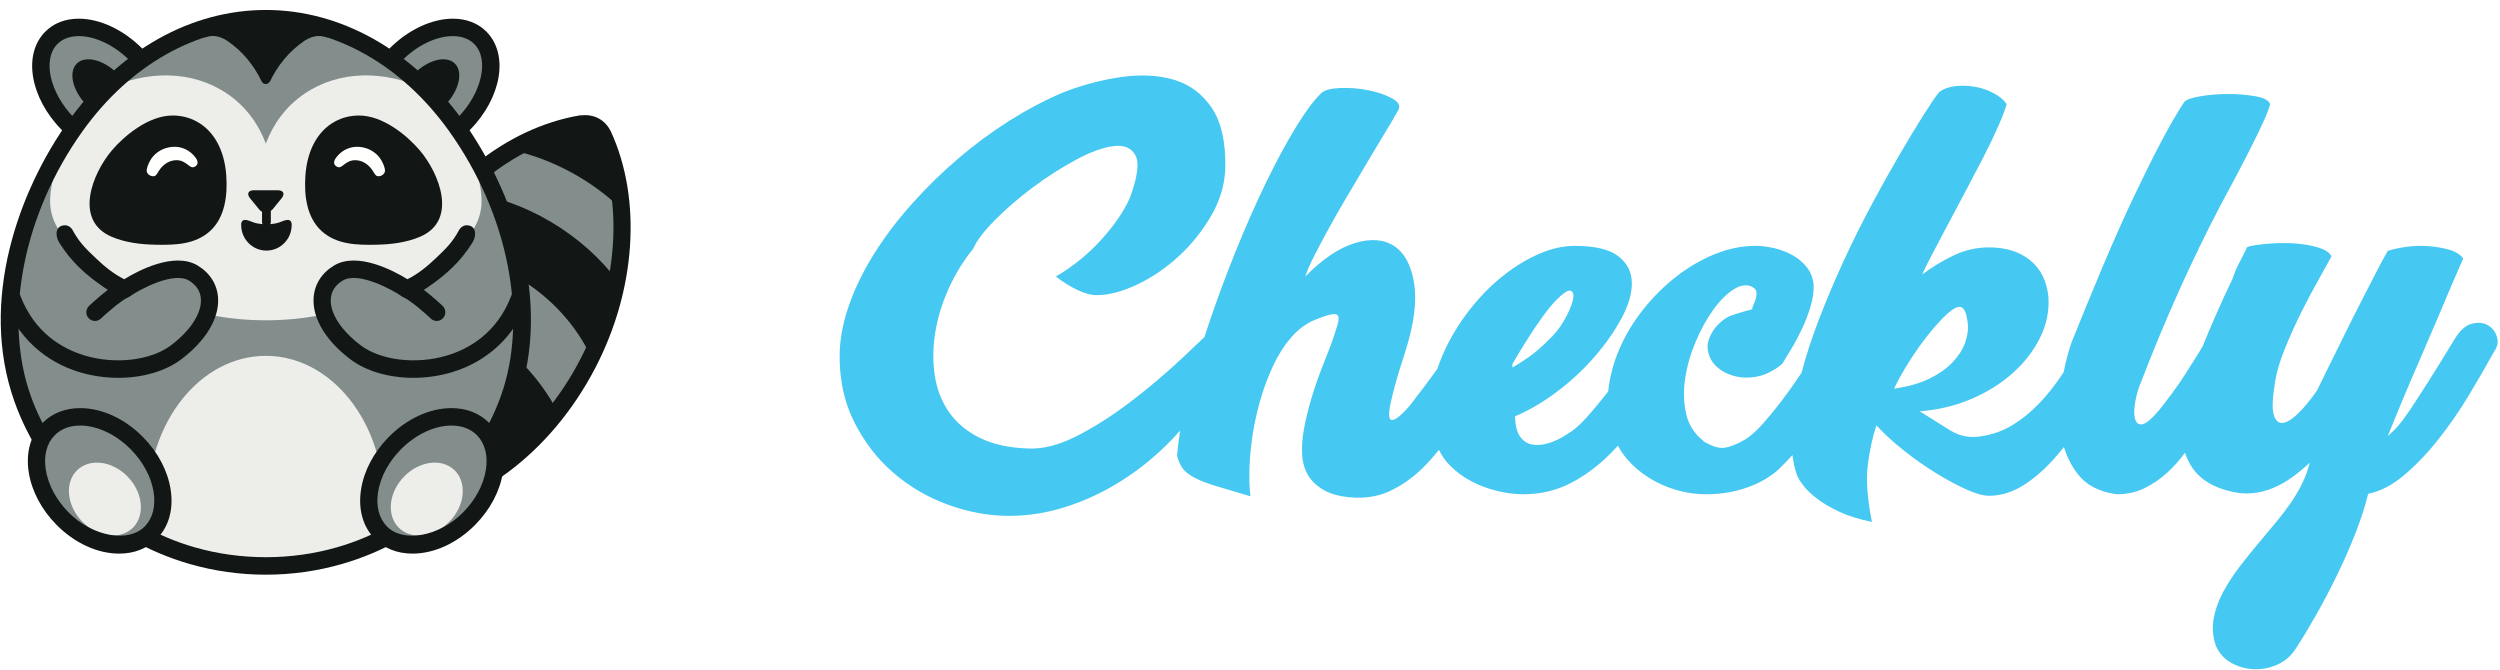
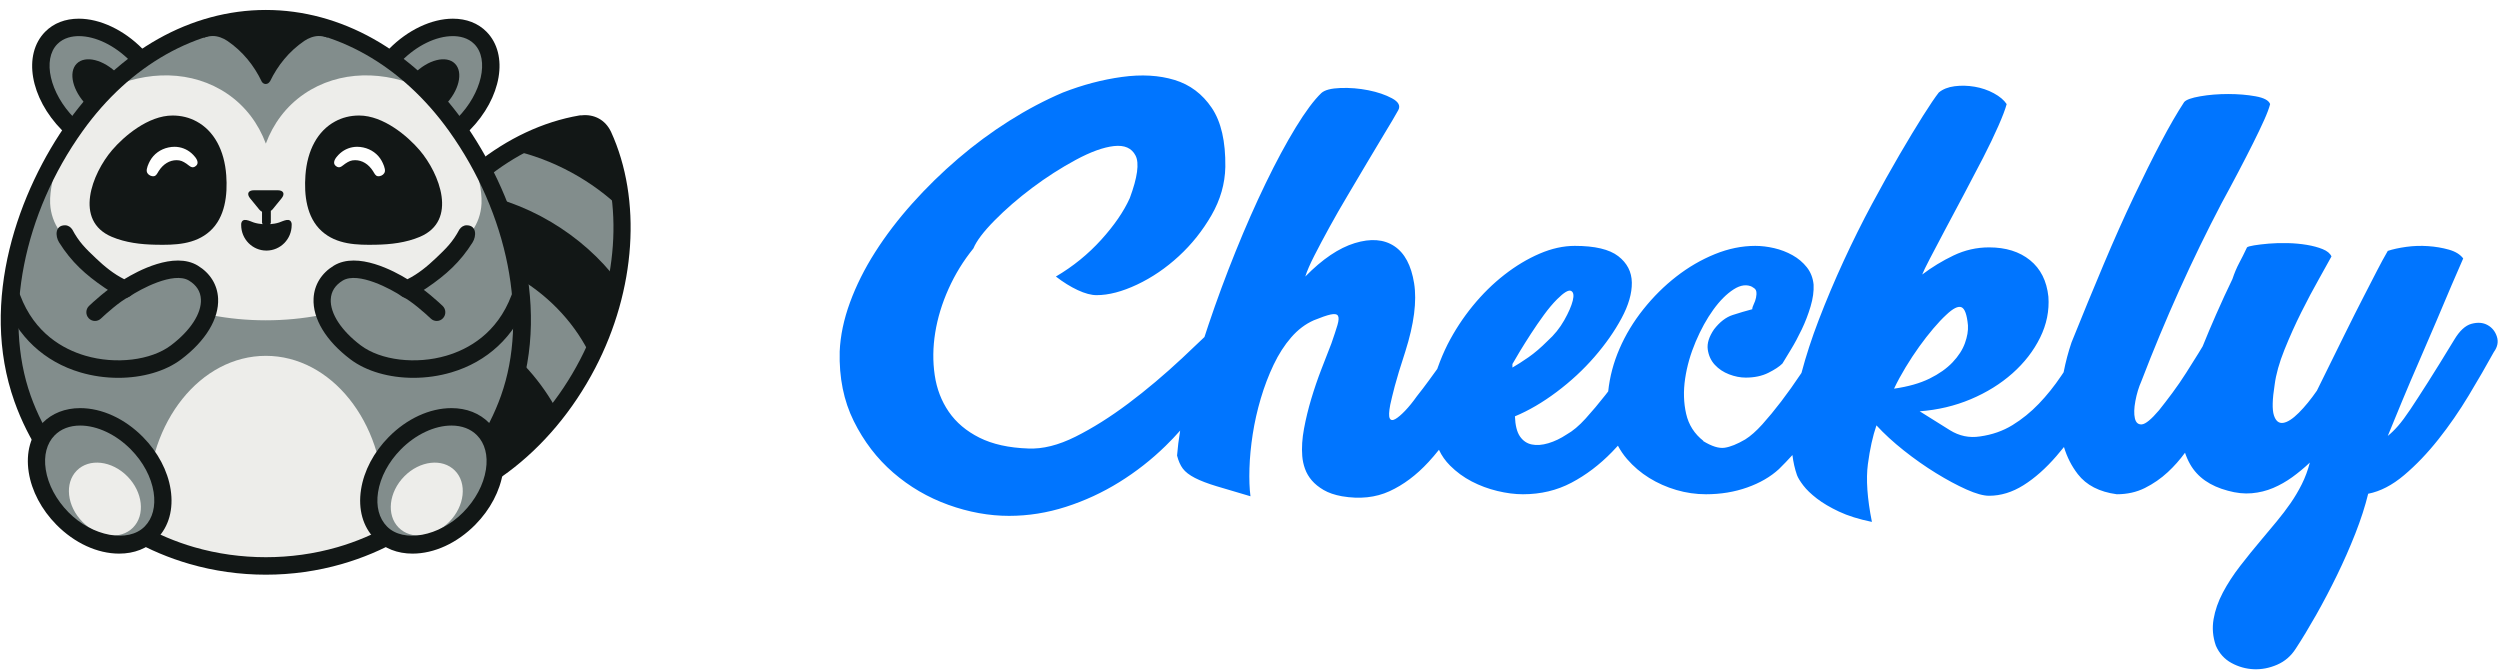
<svg xmlns="http://www.w3.org/2000/svg" width="265" height="71" version="1.1" viewBox="0 0 265 71">
  <g id="Page-1" fill="none" fill-rule="evenodd" stroke="none" stroke-width="1">
-     <path id="Checkly" fill="#45C8F1" d="M233.481,36.711 C233.929,35.599 234.404,34.475 234.905,33.337 C235.491,32.005 236.068,30.753 236.637,29.58 C236.85,28.94 237.09,28.372 237.356,27.875 C237.623,27.377 237.898,26.826 238.182,26.222 C238.253,26.151 238.502,26.08 238.928,26.009 C239.355,25.938 239.879,25.876 240.501,25.823 C241.122,25.769 241.789,25.752 242.499,25.769 C243.21,25.787 243.885,25.849 244.525,25.956 C245.164,26.063 245.724,26.214 246.203,26.409 C246.683,26.604 246.994,26.862 247.136,27.182 C246.852,27.715 246.408,28.514 245.804,29.58 C245.2,30.646 244.578,31.818 243.938,33.098 C243.299,34.377 242.704,35.7 242.153,37.068 C241.602,38.436 241.256,39.671 241.114,40.772 C240.865,42.336 240.838,43.419 241.034,44.023 C241.229,44.627 241.558,44.894 242.02,44.823 C242.482,44.752 243.032,44.396 243.672,43.757 C244.311,43.117 244.951,42.336 245.59,41.412 C246.763,39.031 247.74,37.05 248.522,35.469 C249.303,33.888 249.978,32.547 250.547,31.445 C251.115,30.344 251.586,29.429 251.959,28.701 C252.332,27.972 252.714,27.271 253.105,26.595 C253.638,26.418 254.287,26.276 255.05,26.169 C255.814,26.063 256.587,26.036 257.369,26.089 C258.151,26.142 258.888,26.267 259.581,26.462 C260.274,26.658 260.78,26.969 261.1,27.395 L259.874,30.22 C259.376,31.392 258.835,32.671 258.248,34.057 C257.662,35.443 257.058,36.846 256.436,38.267 C255.814,39.689 255.219,41.083 254.651,42.451 C254.082,43.819 253.567,45.071 253.105,46.208 C253.46,45.924 253.825,45.569 254.198,45.142 C254.571,44.716 255.006,44.13 255.504,43.384 C256.001,42.638 256.623,41.678 257.369,40.506 C258.115,39.333 259.039,37.841 260.14,36.029 C260.709,35.07 261.322,34.501 261.979,34.323 C262.636,34.146 263.205,34.19 263.684,34.457 C264.164,34.723 264.493,35.132 264.67,35.682 C264.848,36.233 264.741,36.775 264.351,37.308 C263.569,38.729 262.681,40.266 261.686,41.918 C260.691,43.57 259.616,45.125 258.461,46.581 C257.307,48.038 256.099,49.3 254.837,50.366 C253.576,51.431 252.306,52.089 251.027,52.337 C250.707,53.652 250.254,55.056 249.668,56.548 C249.081,58.04 248.433,59.515 247.722,60.971 C247.012,62.428 246.274,63.832 245.511,65.182 C244.747,66.532 244.027,67.722 243.352,68.753 C242.855,69.534 242.197,70.103 241.38,70.458 C240.563,70.813 239.737,70.973 238.902,70.938 C238.067,70.902 237.276,70.68 236.53,70.272 C235.784,69.863 235.233,69.25 234.878,68.433 C234.558,67.509 234.478,66.576 234.638,65.635 C234.798,64.693 235.127,63.752 235.624,62.81 C236.122,61.869 236.734,60.927 237.463,59.985 C238.191,59.044 238.946,58.111 239.728,57.187 C240.296,56.512 240.838,55.864 241.353,55.242 C241.869,54.62 242.348,53.99 242.792,53.35 C243.237,52.711 243.636,52.035 243.992,51.325 C244.347,50.614 244.631,49.85 244.844,49.033 C244.24,49.602 243.618,50.117 242.979,50.579 C242.339,51.041 241.664,51.423 240.954,51.725 C240.243,52.027 239.488,52.213 238.689,52.284 C237.889,52.355 237.045,52.266 236.157,52.018 C234.274,51.52 232.942,50.588 232.16,49.22 C231.939,48.833 231.756,48.422 231.612,47.988 C231.063,48.741 230.456,49.427 229.788,50.046 C229.06,50.721 228.251,51.28 227.363,51.725 C226.475,52.169 225.48,52.391 224.379,52.391 C222.531,52.142 221.154,51.431 220.248,50.259 C219.591,49.408 219.101,48.449 218.781,47.383 C218.515,47.713 218.249,48.032 217.983,48.34 C216.846,49.655 215.682,50.685 214.492,51.431 C213.302,52.178 212.085,52.551 210.841,52.551 C210.237,52.551 209.438,52.329 208.443,51.884 C207.448,51.44 206.373,50.863 205.219,50.152 C204.064,49.442 202.927,48.642 201.808,47.754 C200.689,46.866 199.72,45.977 198.903,45.089 C198.512,46.226 198.21,47.594 197.997,49.193 C197.784,50.792 197.926,52.835 198.423,55.322 C197.038,55.038 195.874,54.674 194.933,54.229 C193.991,53.785 193.209,53.323 192.588,52.844 C191.966,52.364 191.486,51.902 191.149,51.458 C190.811,51.014 190.589,50.65 190.482,50.366 C190.252,49.71 190.09,48.999 189.997,48.233 C189.529,48.751 189.051,49.248 188.564,49.726 C187.675,50.543 186.556,51.192 185.206,51.671 C183.856,52.151 182.399,52.391 180.836,52.391 C179.77,52.391 178.722,52.24 177.691,51.938 C176.661,51.636 175.702,51.209 174.813,50.659 C173.925,50.108 173.143,49.442 172.468,48.66 C172.09,48.222 171.767,47.75 171.5,47.244 C171.292,47.473 171.082,47.696 170.869,47.914 C169.555,49.264 168.125,50.348 166.579,51.165 C165.033,51.982 163.319,52.391 161.436,52.391 C160.583,52.391 159.677,52.275 158.718,52.044 C157.759,51.813 156.853,51.476 156,51.032 C155.147,50.588 154.383,50.028 153.708,49.353 C153.208,48.853 152.815,48.295 152.53,47.678 C152.164,48.138 151.793,48.572 151.416,48.98 C150.137,50.366 148.76,51.396 147.286,52.071 C145.811,52.746 144.133,52.924 142.249,52.604 C141.468,52.462 140.819,52.24 140.304,51.938 C139.789,51.636 139.371,51.298 139.052,50.925 C138.732,50.552 138.492,50.143 138.332,49.699 C138.172,49.255 138.075,48.802 138.039,48.34 C137.968,47.452 138.03,46.484 138.226,45.436 C138.421,44.387 138.679,43.33 138.998,42.265 C139.318,41.199 139.673,40.159 140.064,39.147 C140.455,38.134 140.81,37.219 141.13,36.402 C141.414,35.585 141.628,34.936 141.77,34.457 C141.912,33.977 141.93,33.648 141.823,33.471 C141.716,33.293 141.459,33.249 141.05,33.337 C140.642,33.426 140.047,33.631 139.265,33.95 C138.377,34.341 137.577,34.945 136.867,35.762 C136.156,36.58 135.534,37.548 135.001,38.667 C134.468,39.786 134.015,40.977 133.642,42.238 C133.269,43.499 132.985,44.761 132.789,46.022 C132.594,47.283 132.478,48.491 132.443,49.646 C132.407,50.801 132.443,51.787 132.55,52.604 C131.093,52.178 129.894,51.822 128.952,51.538 C128.01,51.254 127.247,50.961 126.66,50.659 C126.074,50.357 125.648,50.028 125.381,49.673 C125.115,49.317 124.91,48.855 124.768,48.287 C124.832,47.46 124.942,46.578 125.098,45.64 C124.607,46.197 124.088,46.741 123.543,47.274 C122.05,48.731 120.416,50.01 118.639,51.112 C116.863,52.213 114.98,53.084 112.99,53.723 C111,54.363 108.993,54.682 106.967,54.682 C104.836,54.682 102.686,54.292 100.519,53.51 C98.351,52.728 96.406,51.591 94.683,50.099 C92.959,48.607 91.565,46.786 90.499,44.636 C89.433,42.487 88.936,40.026 89.007,37.255 C89.078,35.585 89.442,33.853 90.099,32.058 C90.757,30.264 91.645,28.487 92.764,26.729 C93.883,24.97 95.198,23.247 96.708,21.559 C98.218,19.871 99.835,18.29 101.558,16.816 C103.281,15.341 105.084,14.009 106.967,12.818 C108.851,11.628 110.751,10.624 112.67,9.807 C114.766,8.99 116.854,8.439 118.932,8.155 C121.011,7.871 122.867,7.977 124.502,8.475 C126.136,8.972 127.451,9.958 128.446,11.433 C129.441,12.907 129.92,14.995 129.885,17.695 C129.849,19.472 129.361,21.177 128.419,22.811 C127.478,24.446 126.323,25.894 124.955,27.155 C123.587,28.416 122.112,29.42 120.531,30.166 C118.95,30.912 117.52,31.286 116.241,31.286 C115.672,31.286 115.006,31.108 114.242,30.753 C113.478,30.397 112.706,29.918 111.924,29.314 C113.736,28.248 115.335,26.951 116.721,25.423 C118.106,23.895 119.119,22.421 119.758,20.999 C120.576,18.796 120.78,17.295 120.371,16.496 C119.963,15.696 119.199,15.359 118.08,15.483 C116.96,15.608 115.61,16.096 114.029,16.949 C112.448,17.802 110.911,18.788 109.419,19.907 C107.927,21.026 106.594,22.181 105.422,23.371 C104.249,24.561 103.503,25.547 103.183,26.329 C102.117,27.644 101.238,29.074 100.545,30.619 C99.852,32.165 99.382,33.71 99.133,35.256 C98.884,36.802 98.866,38.303 99.08,39.76 C99.293,41.216 99.79,42.513 100.572,43.65 C101.354,44.787 102.437,45.702 103.823,46.395 C105.209,47.088 106.932,47.47 108.993,47.541 C110.521,47.612 112.19,47.194 114.003,46.288 C115.815,45.382 117.68,44.21 119.599,42.771 C121.517,41.332 123.436,39.715 125.355,37.921 C126.146,37.181 126.919,36.449 127.673,35.724 C127.812,35.295 127.954,34.864 128.099,34.43 C128.97,31.836 129.929,29.243 130.977,26.649 C132.025,24.055 133.091,21.639 134.175,19.401 C135.259,17.162 136.316,15.199 137.346,13.511 C138.377,11.824 139.283,10.607 140.064,9.861 C140.42,9.541 141.095,9.363 142.09,9.328 C143.084,9.292 144.07,9.372 145.047,9.567 C146.025,9.763 146.86,10.047 147.552,10.42 C148.245,10.793 148.467,11.211 148.219,11.673 C147.863,12.312 147.392,13.112 146.806,14.071 C146.22,15.03 145.598,16.07 144.941,17.189 C144.284,18.308 143.6,19.463 142.889,20.653 C142.178,21.843 141.521,22.989 140.917,24.091 C140.313,25.192 139.78,26.196 139.318,27.102 C138.856,28.008 138.536,28.745 138.359,29.314 C140.171,27.466 141.921,26.285 143.608,25.769 C145.296,25.254 146.691,25.361 147.792,26.089 C148.894,26.818 149.595,28.132 149.897,30.033 C150.199,31.934 149.889,34.341 148.965,37.255 C148.432,38.889 148.059,40.115 147.845,40.932 C147.632,41.749 147.472,42.407 147.366,42.904 C147.224,43.65 147.206,44.13 147.313,44.343 C147.419,44.556 147.615,44.583 147.899,44.423 C148.183,44.263 148.529,43.97 148.938,43.544 C149.347,43.117 149.764,42.602 150.191,41.998 C150.617,41.465 151.043,40.905 151.47,40.319 C151.778,39.895 152.072,39.49 152.352,39.104 C152.369,39.056 152.385,39.008 152.402,38.96 C152.704,38.107 153.051,37.29 153.442,36.509 C154.188,35.052 155.076,33.693 156.106,32.431 C157.137,31.17 158.256,30.069 159.464,29.127 C160.672,28.185 161.916,27.439 163.195,26.889 C164.474,26.338 165.717,26.063 166.925,26.063 C169.057,26.063 170.594,26.427 171.536,27.155 C172.477,27.883 172.957,28.816 172.975,29.953 C172.992,31.09 172.628,32.351 171.882,33.737 C171.136,35.123 170.177,36.491 169.004,37.841 C167.832,39.191 166.499,40.426 165.007,41.545 C163.515,42.664 162.04,43.526 160.583,44.13 C160.619,45.089 160.796,45.8 161.116,46.262 C161.436,46.724 161.853,47.008 162.369,47.114 C162.884,47.221 163.47,47.177 164.127,46.981 C164.785,46.786 165.433,46.475 166.073,46.049 C166.712,45.693 167.378,45.134 168.071,44.37 C168.764,43.606 169.466,42.771 170.177,41.865 C170.275,41.739 170.373,41.613 170.47,41.486 C170.63,39.943 171.03,38.434 171.669,36.962 C172.308,35.487 173.152,34.092 174.2,32.778 C175.249,31.463 176.412,30.308 177.691,29.314 C178.97,28.319 180.329,27.528 181.768,26.942 C183.207,26.356 184.638,26.063 186.059,26.063 C186.698,26.063 187.365,26.142 188.057,26.302 C188.75,26.462 189.399,26.711 190.003,27.048 C190.607,27.386 191.113,27.812 191.522,28.328 C191.93,28.843 192.17,29.456 192.241,30.166 C192.277,30.877 192.17,31.65 191.921,32.485 C191.673,33.32 191.362,34.128 190.989,34.91 C190.616,35.691 190.234,36.402 189.843,37.042 C189.452,37.681 189.15,38.178 188.937,38.534 C188.617,38.854 188.12,39.182 187.444,39.52 C186.769,39.857 185.97,40.026 185.046,40.026 C184.478,40.026 183.891,39.911 183.287,39.68 C182.683,39.449 182.177,39.111 181.768,38.667 C181.36,38.223 181.111,37.681 181.022,37.042 C180.933,36.402 181.156,35.691 181.688,34.91 C182.293,34.128 182.95,33.622 183.66,33.391 C184.371,33.16 185.064,32.955 185.739,32.778 C185.739,32.636 185.792,32.458 185.899,32.245 C186.005,32.032 186.085,31.801 186.139,31.552 C186.192,31.303 186.201,31.081 186.165,30.886 C186.13,30.69 185.988,30.539 185.739,30.433 L185.792,30.433 C185.188,30.113 184.513,30.193 183.767,30.673 C183.021,31.152 182.301,31.872 181.609,32.831 C180.916,33.79 180.294,34.919 179.743,36.215 C179.192,37.512 178.819,38.818 178.624,40.133 C178.429,41.447 178.464,42.691 178.731,43.863 C178.997,45.036 179.61,45.995 180.569,46.741 L180.516,46.741 C181.44,47.31 182.204,47.55 182.808,47.461 C183.412,47.372 184.14,47.079 184.993,46.581 C185.561,46.226 186.165,45.693 186.805,44.983 C187.444,44.272 188.111,43.464 188.804,42.558 C189.496,41.652 190.198,40.666 190.909,39.6 C190.925,39.575 190.942,39.55 190.958,39.525 C191.435,37.724 192.04,35.866 192.774,33.95 C193.591,31.818 194.48,29.713 195.439,27.635 C196.398,25.556 197.393,23.558 198.423,21.639 C199.454,19.72 200.431,17.97 201.355,16.389 C202.279,14.808 203.105,13.44 203.833,12.285 C204.561,11.131 205.121,10.305 205.512,9.807 C205.938,9.452 206.498,9.23 207.191,9.141 C207.883,9.052 208.594,9.07 209.322,9.194 C210.051,9.319 210.726,9.55 211.348,9.887 C211.97,10.225 212.423,10.607 212.707,11.033 C212.565,11.566 212.272,12.339 211.827,13.351 C211.383,14.364 210.841,15.492 210.202,16.736 C209.562,17.979 208.887,19.267 208.177,20.6 C207.466,21.932 206.8,23.185 206.178,24.357 C205.556,25.53 205.023,26.542 204.579,27.395 C204.135,28.248 203.86,28.816 203.753,29.1 C204.783,28.319 205.894,27.644 207.084,27.075 C208.274,26.507 209.527,26.222 210.841,26.222 C212.618,26.222 214.066,26.675 215.185,27.581 C216.304,28.487 216.953,29.775 217.13,31.445 C217.237,32.938 216.944,34.386 216.251,35.789 C215.558,37.193 214.581,38.454 213.32,39.573 C212.058,40.692 210.584,41.607 208.896,42.318 C207.208,43.028 205.405,43.455 203.487,43.597 L206.684,45.596 C207.679,46.217 208.745,46.439 209.882,46.262 C211.161,46.084 212.307,45.684 213.32,45.063 C214.332,44.441 215.265,43.686 216.118,42.797 C216.97,41.909 217.761,40.923 218.489,39.84 C218.574,39.714 218.658,39.588 218.743,39.462 C218.965,38.337 219.245,37.282 219.582,36.295 C220.754,33.382 221.891,30.619 222.993,28.008 C224.094,25.396 225.16,23.007 226.191,20.84 C227.221,18.672 228.18,16.745 229.069,15.057 C229.957,13.369 230.774,11.957 231.52,10.82 C231.733,10.571 232.302,10.367 233.226,10.207 C234.15,10.047 235.136,9.967 236.184,9.967 C237.232,9.967 238.2,10.047 239.088,10.207 C239.977,10.367 240.492,10.642 240.634,11.033 C240.527,11.459 240.314,12.028 239.994,12.739 C239.675,13.449 239.284,14.266 238.822,15.19 C238.36,16.114 237.845,17.118 237.276,18.201 C236.708,19.285 236.104,20.413 235.464,21.586 C232.337,27.555 229.513,33.826 226.99,40.399 C226.706,41.039 226.493,41.74 226.351,42.504 C226.208,43.268 226.191,43.881 226.297,44.343 C226.404,44.805 226.653,45.018 227.043,44.983 C227.434,44.947 228.038,44.45 228.855,43.49 C229.282,42.957 229.753,42.344 230.268,41.652 C230.783,40.959 231.272,40.248 231.733,39.52 C232.195,38.791 232.631,38.099 233.039,37.441 C233.202,37.18 233.349,36.936 233.481,36.711 Z M160.317,38.96 C160.814,38.676 161.383,38.312 162.022,37.868 C162.662,37.423 163.337,36.846 164.047,36.135 C164.758,35.496 165.344,34.768 165.806,33.95 C166.268,33.133 166.57,32.44 166.712,31.872 C166.854,31.303 166.792,30.957 166.526,30.833 C166.259,30.708 165.771,31.001 165.06,31.712 C164.598,32.174 164.127,32.733 163.648,33.391 C163.168,34.048 162.715,34.705 162.289,35.363 C161.862,36.02 161.472,36.642 161.116,37.228 C160.761,37.814 160.494,38.267 160.317,38.587 L160.317,38.96 Z M206.311,33.364 C205.885,33.755 205.423,34.243 204.926,34.83 C204.428,35.416 203.931,36.056 203.433,36.748 C202.936,37.441 202.456,38.17 201.994,38.934 C201.532,39.697 201.124,40.452 200.768,41.199 C202.261,40.985 203.513,40.63 204.526,40.133 C205.538,39.635 206.356,39.058 206.977,38.401 C207.599,37.743 208.034,37.068 208.283,36.375 C208.532,35.682 208.639,35.052 208.603,34.483 C208.496,33.346 208.265,32.707 207.91,32.565 C207.555,32.423 207.022,32.689 206.311,33.364 Z" />
+     <path id="Checkly" fill="#0075ff" d="M233.481,36.711 C233.929,35.599 234.404,34.475 234.905,33.337 C235.491,32.005 236.068,30.753 236.637,29.58 C236.85,28.94 237.09,28.372 237.356,27.875 C237.623,27.377 237.898,26.826 238.182,26.222 C238.253,26.151 238.502,26.08 238.928,26.009 C239.355,25.938 239.879,25.876 240.501,25.823 C241.122,25.769 241.789,25.752 242.499,25.769 C243.21,25.787 243.885,25.849 244.525,25.956 C245.164,26.063 245.724,26.214 246.203,26.409 C246.683,26.604 246.994,26.862 247.136,27.182 C246.852,27.715 246.408,28.514 245.804,29.58 C245.2,30.646 244.578,31.818 243.938,33.098 C243.299,34.377 242.704,35.7 242.153,37.068 C241.602,38.436 241.256,39.671 241.114,40.772 C240.865,42.336 240.838,43.419 241.034,44.023 C241.229,44.627 241.558,44.894 242.02,44.823 C242.482,44.752 243.032,44.396 243.672,43.757 C244.311,43.117 244.951,42.336 245.59,41.412 C246.763,39.031 247.74,37.05 248.522,35.469 C249.303,33.888 249.978,32.547 250.547,31.445 C251.115,30.344 251.586,29.429 251.959,28.701 C252.332,27.972 252.714,27.271 253.105,26.595 C253.638,26.418 254.287,26.276 255.05,26.169 C255.814,26.063 256.587,26.036 257.369,26.089 C258.151,26.142 258.888,26.267 259.581,26.462 C260.274,26.658 260.78,26.969 261.1,27.395 L259.874,30.22 C259.376,31.392 258.835,32.671 258.248,34.057 C257.662,35.443 257.058,36.846 256.436,38.267 C255.814,39.689 255.219,41.083 254.651,42.451 C254.082,43.819 253.567,45.071 253.105,46.208 C253.46,45.924 253.825,45.569 254.198,45.142 C254.571,44.716 255.006,44.13 255.504,43.384 C256.001,42.638 256.623,41.678 257.369,40.506 C258.115,39.333 259.039,37.841 260.14,36.029 C260.709,35.07 261.322,34.501 261.979,34.323 C262.636,34.146 263.205,34.19 263.684,34.457 C264.164,34.723 264.493,35.132 264.67,35.682 C264.848,36.233 264.741,36.775 264.351,37.308 C263.569,38.729 262.681,40.266 261.686,41.918 C260.691,43.57 259.616,45.125 258.461,46.581 C257.307,48.038 256.099,49.3 254.837,50.366 C253.576,51.431 252.306,52.089 251.027,52.337 C250.707,53.652 250.254,55.056 249.668,56.548 C249.081,58.04 248.433,59.515 247.722,60.971 C247.012,62.428 246.274,63.832 245.511,65.182 C244.747,66.532 244.027,67.722 243.352,68.753 C242.855,69.534 242.197,70.103 241.38,70.458 C240.563,70.813 239.737,70.973 238.902,70.938 C238.067,70.902 237.276,70.68 236.53,70.272 C235.784,69.863 235.233,69.25 234.878,68.433 C234.558,67.509 234.478,66.576 234.638,65.635 C234.798,64.693 235.127,63.752 235.624,62.81 C236.122,61.869 236.734,60.927 237.463,59.985 C238.191,59.044 238.946,58.111 239.728,57.187 C240.296,56.512 240.838,55.864 241.353,55.242 C241.869,54.62 242.348,53.99 242.792,53.35 C243.237,52.711 243.636,52.035 243.992,51.325 C244.347,50.614 244.631,49.85 244.844,49.033 C244.24,49.602 243.618,50.117 242.979,50.579 C242.339,51.041 241.664,51.423 240.954,51.725 C240.243,52.027 239.488,52.213 238.689,52.284 C237.889,52.355 237.045,52.266 236.157,52.018 C234.274,51.52 232.942,50.588 232.16,49.22 C231.939,48.833 231.756,48.422 231.612,47.988 C231.063,48.741 230.456,49.427 229.788,50.046 C229.06,50.721 228.251,51.28 227.363,51.725 C226.475,52.169 225.48,52.391 224.379,52.391 C222.531,52.142 221.154,51.431 220.248,50.259 C219.591,49.408 219.101,48.449 218.781,47.383 C218.515,47.713 218.249,48.032 217.983,48.34 C216.846,49.655 215.682,50.685 214.492,51.431 C213.302,52.178 212.085,52.551 210.841,52.551 C210.237,52.551 209.438,52.329 208.443,51.884 C207.448,51.44 206.373,50.863 205.219,50.152 C204.064,49.442 202.927,48.642 201.808,47.754 C200.689,46.866 199.72,45.977 198.903,45.089 C198.512,46.226 198.21,47.594 197.997,49.193 C197.784,50.792 197.926,52.835 198.423,55.322 C197.038,55.038 195.874,54.674 194.933,54.229 C193.991,53.785 193.209,53.323 192.588,52.844 C191.966,52.364 191.486,51.902 191.149,51.458 C190.811,51.014 190.589,50.65 190.482,50.366 C190.252,49.71 190.09,48.999 189.997,48.233 C189.529,48.751 189.051,49.248 188.564,49.726 C187.675,50.543 186.556,51.192 185.206,51.671 C183.856,52.151 182.399,52.391 180.836,52.391 C179.77,52.391 178.722,52.24 177.691,51.938 C176.661,51.636 175.702,51.209 174.813,50.659 C173.925,50.108 173.143,49.442 172.468,48.66 C172.09,48.222 171.767,47.75 171.5,47.244 C171.292,47.473 171.082,47.696 170.869,47.914 C169.555,49.264 168.125,50.348 166.579,51.165 C165.033,51.982 163.319,52.391 161.436,52.391 C160.583,52.391 159.677,52.275 158.718,52.044 C157.759,51.813 156.853,51.476 156,51.032 C155.147,50.588 154.383,50.028 153.708,49.353 C153.208,48.853 152.815,48.295 152.53,47.678 C152.164,48.138 151.793,48.572 151.416,48.98 C150.137,50.366 148.76,51.396 147.286,52.071 C145.811,52.746 144.133,52.924 142.249,52.604 C141.468,52.462 140.819,52.24 140.304,51.938 C139.789,51.636 139.371,51.298 139.052,50.925 C138.732,50.552 138.492,50.143 138.332,49.699 C138.172,49.255 138.075,48.802 138.039,48.34 C137.968,47.452 138.03,46.484 138.226,45.436 C138.421,44.387 138.679,43.33 138.998,42.265 C139.318,41.199 139.673,40.159 140.064,39.147 C140.455,38.134 140.81,37.219 141.13,36.402 C141.414,35.585 141.628,34.936 141.77,34.457 C141.912,33.977 141.93,33.648 141.823,33.471 C141.716,33.293 141.459,33.249 141.05,33.337 C140.642,33.426 140.047,33.631 139.265,33.95 C138.377,34.341 137.577,34.945 136.867,35.762 C136.156,36.58 135.534,37.548 135.001,38.667 C134.468,39.786 134.015,40.977 133.642,42.238 C133.269,43.499 132.985,44.761 132.789,46.022 C132.594,47.283 132.478,48.491 132.443,49.646 C132.407,50.801 132.443,51.787 132.55,52.604 C131.093,52.178 129.894,51.822 128.952,51.538 C128.01,51.254 127.247,50.961 126.66,50.659 C126.074,50.357 125.648,50.028 125.381,49.673 C125.115,49.317 124.91,48.855 124.768,48.287 C124.832,47.46 124.942,46.578 125.098,45.64 C124.607,46.197 124.088,46.741 123.543,47.274 C122.05,48.731 120.416,50.01 118.639,51.112 C116.863,52.213 114.98,53.084 112.99,53.723 C111,54.363 108.993,54.682 106.967,54.682 C104.836,54.682 102.686,54.292 100.519,53.51 C98.351,52.728 96.406,51.591 94.683,50.099 C92.959,48.607 91.565,46.786 90.499,44.636 C89.433,42.487 88.936,40.026 89.007,37.255 C89.078,35.585 89.442,33.853 90.099,32.058 C90.757,30.264 91.645,28.487 92.764,26.729 C93.883,24.97 95.198,23.247 96.708,21.559 C98.218,19.871 99.835,18.29 101.558,16.816 C103.281,15.341 105.084,14.009 106.967,12.818 C108.851,11.628 110.751,10.624 112.67,9.807 C114.766,8.99 116.854,8.439 118.932,8.155 C121.011,7.871 122.867,7.977 124.502,8.475 C126.136,8.972 127.451,9.958 128.446,11.433 C129.441,12.907 129.92,14.995 129.885,17.695 C129.849,19.472 129.361,21.177 128.419,22.811 C127.478,24.446 126.323,25.894 124.955,27.155 C123.587,28.416 122.112,29.42 120.531,30.166 C118.95,30.912 117.52,31.286 116.241,31.286 C115.672,31.286 115.006,31.108 114.242,30.753 C113.478,30.397 112.706,29.918 111.924,29.314 C113.736,28.248 115.335,26.951 116.721,25.423 C118.106,23.895 119.119,22.421 119.758,20.999 C120.576,18.796 120.78,17.295 120.371,16.496 C119.963,15.696 119.199,15.359 118.08,15.483 C116.96,15.608 115.61,16.096 114.029,16.949 C112.448,17.802 110.911,18.788 109.419,19.907 C107.927,21.026 106.594,22.181 105.422,23.371 C104.249,24.561 103.503,25.547 103.183,26.329 C102.117,27.644 101.238,29.074 100.545,30.619 C99.852,32.165 99.382,33.71 99.133,35.256 C98.884,36.802 98.866,38.303 99.08,39.76 C99.293,41.216 99.79,42.513 100.572,43.65 C101.354,44.787 102.437,45.702 103.823,46.395 C105.209,47.088 106.932,47.47 108.993,47.541 C110.521,47.612 112.19,47.194 114.003,46.288 C115.815,45.382 117.68,44.21 119.599,42.771 C121.517,41.332 123.436,39.715 125.355,37.921 C126.146,37.181 126.919,36.449 127.673,35.724 C127.812,35.295 127.954,34.864 128.099,34.43 C128.97,31.836 129.929,29.243 130.977,26.649 C132.025,24.055 133.091,21.639 134.175,19.401 C135.259,17.162 136.316,15.199 137.346,13.511 C138.377,11.824 139.283,10.607 140.064,9.861 C140.42,9.541 141.095,9.363 142.09,9.328 C143.084,9.292 144.07,9.372 145.047,9.567 C146.025,9.763 146.86,10.047 147.552,10.42 C148.245,10.793 148.467,11.211 148.219,11.673 C147.863,12.312 147.392,13.112 146.806,14.071 C146.22,15.03 145.598,16.07 144.941,17.189 C144.284,18.308 143.6,19.463 142.889,20.653 C142.178,21.843 141.521,22.989 140.917,24.091 C140.313,25.192 139.78,26.196 139.318,27.102 C138.856,28.008 138.536,28.745 138.359,29.314 C140.171,27.466 141.921,26.285 143.608,25.769 C145.296,25.254 146.691,25.361 147.792,26.089 C148.894,26.818 149.595,28.132 149.897,30.033 C150.199,31.934 149.889,34.341 148.965,37.255 C148.432,38.889 148.059,40.115 147.845,40.932 C147.632,41.749 147.472,42.407 147.366,42.904 C147.224,43.65 147.206,44.13 147.313,44.343 C147.419,44.556 147.615,44.583 147.899,44.423 C148.183,44.263 148.529,43.97 148.938,43.544 C149.347,43.117 149.764,42.602 150.191,41.998 C150.617,41.465 151.043,40.905 151.47,40.319 C151.778,39.895 152.072,39.49 152.352,39.104 C152.369,39.056 152.385,39.008 152.402,38.96 C152.704,38.107 153.051,37.29 153.442,36.509 C154.188,35.052 155.076,33.693 156.106,32.431 C157.137,31.17 158.256,30.069 159.464,29.127 C160.672,28.185 161.916,27.439 163.195,26.889 C164.474,26.338 165.717,26.063 166.925,26.063 C169.057,26.063 170.594,26.427 171.536,27.155 C172.477,27.883 172.957,28.816 172.975,29.953 C172.992,31.09 172.628,32.351 171.882,33.737 C171.136,35.123 170.177,36.491 169.004,37.841 C167.832,39.191 166.499,40.426 165.007,41.545 C163.515,42.664 162.04,43.526 160.583,44.13 C160.619,45.089 160.796,45.8 161.116,46.262 C161.436,46.724 161.853,47.008 162.369,47.114 C162.884,47.221 163.47,47.177 164.127,46.981 C164.785,46.786 165.433,46.475 166.073,46.049 C166.712,45.693 167.378,45.134 168.071,44.37 C168.764,43.606 169.466,42.771 170.177,41.865 C170.275,41.739 170.373,41.613 170.47,41.486 C170.63,39.943 171.03,38.434 171.669,36.962 C172.308,35.487 173.152,34.092 174.2,32.778 C175.249,31.463 176.412,30.308 177.691,29.314 C178.97,28.319 180.329,27.528 181.768,26.942 C183.207,26.356 184.638,26.063 186.059,26.063 C186.698,26.063 187.365,26.142 188.057,26.302 C188.75,26.462 189.399,26.711 190.003,27.048 C190.607,27.386 191.113,27.812 191.522,28.328 C191.93,28.843 192.17,29.456 192.241,30.166 C192.277,30.877 192.17,31.65 191.921,32.485 C191.673,33.32 191.362,34.128 190.989,34.91 C190.616,35.691 190.234,36.402 189.843,37.042 C189.452,37.681 189.15,38.178 188.937,38.534 C188.617,38.854 188.12,39.182 187.444,39.52 C186.769,39.857 185.97,40.026 185.046,40.026 C184.478,40.026 183.891,39.911 183.287,39.68 C182.683,39.449 182.177,39.111 181.768,38.667 C181.36,38.223 181.111,37.681 181.022,37.042 C180.933,36.402 181.156,35.691 181.688,34.91 C182.293,34.128 182.95,33.622 183.66,33.391 C184.371,33.16 185.064,32.955 185.739,32.778 C185.739,32.636 185.792,32.458 185.899,32.245 C186.005,32.032 186.085,31.801 186.139,31.552 C186.192,31.303 186.201,31.081 186.165,30.886 C186.13,30.69 185.988,30.539 185.739,30.433 L185.792,30.433 C185.188,30.113 184.513,30.193 183.767,30.673 C183.021,31.152 182.301,31.872 181.609,32.831 C180.916,33.79 180.294,34.919 179.743,36.215 C179.192,37.512 178.819,38.818 178.624,40.133 C178.429,41.447 178.464,42.691 178.731,43.863 C178.997,45.036 179.61,45.995 180.569,46.741 L180.516,46.741 C181.44,47.31 182.204,47.55 182.808,47.461 C183.412,47.372 184.14,47.079 184.993,46.581 C185.561,46.226 186.165,45.693 186.805,44.983 C187.444,44.272 188.111,43.464 188.804,42.558 C189.496,41.652 190.198,40.666 190.909,39.6 C190.925,39.575 190.942,39.55 190.958,39.525 C191.435,37.724 192.04,35.866 192.774,33.95 C193.591,31.818 194.48,29.713 195.439,27.635 C196.398,25.556 197.393,23.558 198.423,21.639 C199.454,19.72 200.431,17.97 201.355,16.389 C202.279,14.808 203.105,13.44 203.833,12.285 C204.561,11.131 205.121,10.305 205.512,9.807 C205.938,9.452 206.498,9.23 207.191,9.141 C207.883,9.052 208.594,9.07 209.322,9.194 C210.051,9.319 210.726,9.55 211.348,9.887 C211.97,10.225 212.423,10.607 212.707,11.033 C212.565,11.566 212.272,12.339 211.827,13.351 C211.383,14.364 210.841,15.492 210.202,16.736 C209.562,17.979 208.887,19.267 208.177,20.6 C207.466,21.932 206.8,23.185 206.178,24.357 C205.556,25.53 205.023,26.542 204.579,27.395 C204.135,28.248 203.86,28.816 203.753,29.1 C204.783,28.319 205.894,27.644 207.084,27.075 C208.274,26.507 209.527,26.222 210.841,26.222 C212.618,26.222 214.066,26.675 215.185,27.581 C216.304,28.487 216.953,29.775 217.13,31.445 C217.237,32.938 216.944,34.386 216.251,35.789 C215.558,37.193 214.581,38.454 213.32,39.573 C212.058,40.692 210.584,41.607 208.896,42.318 C207.208,43.028 205.405,43.455 203.487,43.597 L206.684,45.596 C207.679,46.217 208.745,46.439 209.882,46.262 C211.161,46.084 212.307,45.684 213.32,45.063 C214.332,44.441 215.265,43.686 216.118,42.797 C216.97,41.909 217.761,40.923 218.489,39.84 C218.574,39.714 218.658,39.588 218.743,39.462 C218.965,38.337 219.245,37.282 219.582,36.295 C220.754,33.382 221.891,30.619 222.993,28.008 C224.094,25.396 225.16,23.007 226.191,20.84 C227.221,18.672 228.18,16.745 229.069,15.057 C229.957,13.369 230.774,11.957 231.52,10.82 C231.733,10.571 232.302,10.367 233.226,10.207 C234.15,10.047 235.136,9.967 236.184,9.967 C237.232,9.967 238.2,10.047 239.088,10.207 C239.977,10.367 240.492,10.642 240.634,11.033 C240.527,11.459 240.314,12.028 239.994,12.739 C239.675,13.449 239.284,14.266 238.822,15.19 C238.36,16.114 237.845,17.118 237.276,18.201 C236.708,19.285 236.104,20.413 235.464,21.586 C232.337,27.555 229.513,33.826 226.99,40.399 C226.706,41.039 226.493,41.74 226.351,42.504 C226.208,43.268 226.191,43.881 226.297,44.343 C226.404,44.805 226.653,45.018 227.043,44.983 C227.434,44.947 228.038,44.45 228.855,43.49 C229.282,42.957 229.753,42.344 230.268,41.652 C230.783,40.959 231.272,40.248 231.733,39.52 C232.195,38.791 232.631,38.099 233.039,37.441 C233.202,37.18 233.349,36.936 233.481,36.711 Z M160.317,38.96 C160.814,38.676 161.383,38.312 162.022,37.868 C162.662,37.423 163.337,36.846 164.047,36.135 C164.758,35.496 165.344,34.768 165.806,33.95 C166.268,33.133 166.57,32.44 166.712,31.872 C166.854,31.303 166.792,30.957 166.526,30.833 C166.259,30.708 165.771,31.001 165.06,31.712 C164.598,32.174 164.127,32.733 163.648,33.391 C163.168,34.048 162.715,34.705 162.289,35.363 C161.862,36.02 161.472,36.642 161.116,37.228 C160.761,37.814 160.494,38.267 160.317,38.587 L160.317,38.96 Z M206.311,33.364 C205.885,33.755 205.423,34.243 204.926,34.83 C204.428,35.416 203.931,36.056 203.433,36.748 C202.936,37.441 202.456,38.17 201.994,38.934 C201.532,39.697 201.124,40.452 200.768,41.199 C202.261,40.985 203.513,40.63 204.526,40.133 C205.538,39.635 206.356,39.058 206.977,38.401 C207.599,37.743 208.034,37.068 208.283,36.375 C208.532,35.682 208.639,35.052 208.603,34.483 C208.496,33.346 208.265,32.707 207.91,32.565 C207.555,32.423 207.022,32.689 206.311,33.364 Z" />
    <g id="Fat-Raccoon_Final" transform="translate(0, 1)">
      <path id="Fill-4" fill="#828D8C" d="M63.949,13.376 C63.755,12.977 63.471,12.612 63.049,12.379 C62.584,12.124 62.076,12.081 61.6,12.166 L61.566,12.148 C54.411,13.384 47.192,18.836 42.838,27.192 C38.146,36.196 38.079,46.083 41.9,52.848 C49.577,52.224 57.593,46.588 62.284,37.584 C66.657,29.201 67.008,20.06 63.949,13.376" />
      <path id="Fill-5" fill="#121716" d="M61.552,13.088 C54.502,14.376 47.654,19.93 43.645,27.623 C39.401,35.768 38.938,45.205 42.41,51.87 C49.802,51.011 57.235,45.297 61.477,37.153 C65.534,29.374 66.163,20.414 63.12,13.764 C62.992,13.502 62.823,13.307 62.612,13.191 C62.37,13.056 62.056,13.02 61.758,13.076 C61.687,13.087 61.616,13.096 61.552,13.088 Z M41.9,53.772 C41.574,53.772 41.271,53.596 41.109,53.307 C36.967,45.974 37.319,35.802 42.03,26.761 C46.396,18.383 53.641,12.579 61.413,11.237 C61.486,11.222 61.562,11.22 61.637,11.227 C62.281,11.15 62.928,11.263 63.482,11.567 C64.031,11.868 64.463,12.339 64.767,12.967 C68.054,20.148 67.409,29.739 63.092,38.016 C58.381,47.056 50.289,53.094 41.973,53.769 C41.948,53.771 41.925,53.772 41.9,53.772 L41.9,53.772 Z" />
      <path id="Fill-6" fill="#121716" d="M60.6,17.298 C62.593,18.387 64.363,19.703 65.851,21.143 C65.641,18.349 65.017,15.708 63.949,13.376 C63.755,12.977 63.471,12.612 63.049,12.379 C62.584,12.124 62.076,12.081 61.6,12.166 L61.566,12.148 C59.099,12.576 56.632,13.536 54.269,14.908 C56.363,15.374 58.516,16.161 60.6,17.298" />
      <path id="Fill-7" fill="#121716" d="M49.412,19.334 C47.508,21.23 45.692,23.374 44.021,25.764 C47.547,25.519 51.442,26.383 54.971,28.479 C58.481,30.559 61.117,33.562 62.628,36.779 C63.86,34.1 64.796,31.414 65.473,28.782 C63.639,26.369 61.268,24.226 58.411,22.529 C55.502,20.8 52.44,19.76 49.412,19.334" />
      <path id="Fill-8" fill="#121716" d="M40.319,30.685 C39.114,33.046 38.1,35.407 37.275,37.747 C40.56,37.667 44.023,38.524 47.134,40.45 C50.278,42.386 51.682,45.33 53.115,48.359 C55.948,46.974 57.333,44.324 58.841,42.137 C57.028,38.94 54.417,36.111 51.009,34.01 C47.609,31.909 43.943,30.86 40.319,30.685" />
      <path id="Fill-9" fill="#828D8C" d="M14.458,4.826 C17.443,7.848 18.243,11.94 16.244,13.964 C14.246,15.987 10.205,15.179 7.221,12.155 C4.237,9.133 3.437,5.041 5.435,3.018 C7.433,0.994 11.474,1.805 14.458,4.826" />
      <path id="Fill-10" fill="#121716" d="M12.479,6.832 C13.978,8.345 14.456,10.321 13.552,11.235 C12.643,12.153 10.695,11.67 9.198,10.153 C7.702,8.637 7.224,6.666 8.13,5.749 C9.037,4.83 10.982,5.316 12.479,6.832" />
      <path id="Fill-11" fill="#121716" d="M8.355,2.828 C7.697,2.828 6.768,2.974 6.08,3.671 C4.469,5.303 5.287,8.89 7.866,11.502 C9.506,13.163 11.545,14.154 13.322,14.154 C13.98,14.154 14.91,14.007 15.598,13.311 C16.343,12.556 16.602,11.363 16.326,9.949 C16.023,8.401 15.13,6.814 13.812,5.48 C12.173,3.819 10.133,2.828 8.355,2.828 Z M13.322,16.002 C11.071,16.002 8.549,14.809 6.576,12.809 C3.184,9.373 2.399,4.785 4.79,2.364 C5.684,1.458 6.916,0.98 8.355,0.98 C10.606,0.98 13.128,2.173 15.103,4.173 C16.673,5.761 17.743,7.686 18.115,9.59 C18.514,11.628 18.078,13.413 16.889,14.617 C15.994,15.524 14.761,16.002 13.322,16.002 L13.322,16.002 Z" />
      <path id="Fill-12" fill="#828D8C" d="M41.9,4.826 C38.915,7.848 38.114,11.94 40.114,13.964 C42.112,15.987 46.153,15.179 49.137,12.155 C52.121,9.133 52.921,5.041 50.923,3.018 C48.925,0.994 44.884,1.805 41.9,4.826" />
      <path id="Fill-13" fill="#121716" d="M43.879,6.832 C42.38,8.345 41.902,10.321 42.806,11.235 C43.715,12.153 45.663,11.67 47.16,10.153 C48.656,8.637 49.133,6.666 48.228,5.749 C47.321,4.83 45.376,5.316 43.879,6.832" />
      <path id="Fill-14" fill="#121716" d="M42.546,5.48 C41.228,6.814 40.335,8.401 40.032,9.949 C39.756,11.363 40.014,12.556 40.759,13.311 C41.448,14.007 42.378,14.154 43.036,14.154 C44.813,14.154 46.852,13.163 48.492,11.502 C51.071,8.89 51.889,5.303 50.278,3.671 C49.59,2.974 48.661,2.828 48.003,2.828 C46.224,2.828 44.185,3.819 42.546,5.48 Z M39.469,14.617 C38.28,13.413 37.843,11.628 38.243,9.59 C38.615,7.686 39.685,5.761 41.255,4.173 C43.23,2.173 45.752,0.98 48.003,0.98 C49.442,0.98 50.673,1.458 51.568,2.364 C53.959,4.785 53.174,9.373 49.782,12.809 C47.809,14.809 45.287,16.002 43.036,16.002 C41.597,16.002 40.364,15.524 39.469,14.617 L39.469,14.617 Z" />
      <path id="Fill-15" fill="#828D8C" d="M48.331,12.341 C43.626,5.769 36.378,0.98 28.179,0.98 C19.98,0.98 12.732,5.769 8.026,12.341 C2.301,20.334 -1.016,31.665 2.39,41.25 C5.275,49.37 12.199,55.54 20.341,57.89 C22.887,58.626 25.532,58.993 28.179,58.993 C30.826,58.993 33.471,58.626 36.016,57.89 C44.159,55.54 51.083,49.37 53.968,41.25 C57.374,31.665 54.057,20.334 48.331,12.341" />
      <path id="Fill-16" fill="#EDEDEA" d="M50.276,15.979 C49.95,14.666 49.121,13.421 48.349,12.341 C47.365,10.966 46.264,9.677 45.071,8.485 C40.817,6.417 35.954,6.42 32.246,8.953 C30.314,10.274 28.96,12.119 28.179,14.222 C27.398,12.119 26.044,10.274 24.111,8.953 C20.404,6.42 15.541,6.417 11.287,8.485 C10.094,9.677 8.993,10.966 8.009,12.341 C7.237,13.421 6.408,14.666 6.082,15.979 C5.741,17.345 5.251,19.179 5.315,20.562 C5.421,22.811 6.795,24.468 8.609,25.658 C9.053,25.95 13.8,29.629 13.358,29.891 C13.693,29.692 14.116,29.45 14.586,29.199 L14.586,29.62 C16.308,28.603 18.81,27.358 20.486,27.553 L20.507,27.557 C20.555,27.562 20.595,27.584 20.641,27.593 C21.103,27.715 21.507,27.943 21.817,28.326 C22.534,29.208 22.598,30.228 22.349,31.219 C22.534,31.082 22.7,30.909 22.88,30.762 C22.86,31.445 22.707,31.963 22.707,31.963 L22.395,32.407 C24.233,32.759 26.163,32.952 28.161,32.952 L28.172,32.952 C28.186,32.952 28.19,32.952 28.19,32.952 C30.195,32.952 32.125,32.759 33.963,32.407 L33.651,31.963 C33.651,31.963 33.498,31.445 33.478,30.762 C33.658,30.909 33.824,31.082 34.009,31.219 C33.76,30.228 33.824,29.208 34.541,28.326 C34.851,27.943 35.255,27.715 35.717,27.593 C35.763,27.584 35.803,27.562 35.851,27.557 L35.872,27.553 C37.547,27.358 40.05,28.603 41.772,29.62 L41.772,29.199 C42.242,29.45 42.665,29.692 43,29.891 C42.558,29.629 47.305,25.95 47.748,25.658 C49.563,24.468 50.937,22.811 51.042,20.562 C51.107,19.179 50.616,17.345 50.276,15.979" />
      <path id="Fill-17" fill="#EDEDEA" d="M28.179,36.719 C21.268,36.719 15.67,43.702 15.67,52.316 C15.67,54.036 15.901,55.684 16.313,57.231 C17.069,57.46 17.818,57.708 18.593,57.89 C21.707,58.626 24.942,58.993 28.179,58.993 C31.416,58.993 34.651,58.626 37.765,57.89 C38.54,57.708 39.289,57.46 40.045,57.231 C40.456,55.684 40.688,54.036 40.688,52.316 C40.688,43.702 35.09,36.719 28.179,36.719" />
      <path id="Fill-18" fill="#121716" d="M29.591,22.583 C29.282,22.685 28.96,22.735 28.637,22.762 C28.662,22.706 28.708,22.663 28.708,22.6 L28.708,21.347 C28.765,21.302 28.828,21.271 28.878,21.21 L29.847,20.022 C30.231,19.553 30.051,19.168 29.448,19.168 L26.91,19.168 C26.307,19.168 26.127,19.553 26.511,20.022 L27.48,21.21 C27.566,21.316 27.669,21.39 27.774,21.448 L27.774,22.6 C27.774,22.663 27.819,22.706 27.842,22.762 C27.519,22.733 27.199,22.683 26.892,22.583 C26.496,22.455 25.678,21.975 25.566,22.721 C25.566,22.766 25.566,22.811 25.566,22.856 C25.566,24.349 26.757,25.558 28.238,25.562 L28.245,25.562 C29.726,25.558 30.917,24.349 30.917,22.856 C30.917,22.811 30.917,22.766 30.917,22.721 C30.804,21.975 29.986,22.455 29.591,22.583" />
      <path id="Fill-19" fill="#121716" d="M28.179,1.904 C20.837,1.904 13.761,5.906 8.766,12.884 C2.478,21.663 0.312,32.674 3.25,40.938 C5.948,48.538 12.593,54.693 20.591,57.002 C25.489,58.417 30.87,58.417 35.765,57.002 C43.765,54.693 50.41,48.538 53.108,40.938 C56.046,32.674 53.88,21.663 47.593,12.884 C42.597,5.906 35.521,1.904 28.179,1.904 Z M28.179,59.917 C25.423,59.917 22.701,59.534 20.09,58.778 C11.408,56.273 4.471,49.837 1.531,41.563 C-2.274,30.854 2.011,19.166 7.289,11.798 C12.631,4.335 20.245,0.056 28.179,0.056 C36.113,0.056 43.727,4.335 49.071,11.798 C54.347,19.166 58.632,30.854 54.827,41.563 C51.887,49.837 44.95,56.273 36.266,58.778 C33.656,59.534 30.935,59.917 28.179,59.917 L28.179,59.917 Z" />
      <path id="Fill-20" fill="#121716" d="M20.846,11.879 C20.076,11.458 19.217,11.245 18.292,11.245 C15.711,11.245 13.14,13.441 11.88,14.917 C9.761,17.399 7.8,22.392 11.853,24.105 C13.319,24.724 14.933,24.912 16.509,24.941 C18.522,24.981 20.673,24.934 22.261,23.497 C23.872,22.038 24.133,19.656 23.983,17.587 C23.789,14.901 22.675,12.872 20.846,11.879" />
      <path id="Fill-21" fill="#FFFFFE" d="M20.942,16.193 C20.914,15.84 20.53,15.45 20.306,15.247 C19.805,14.805 19.165,14.56 18.5,14.56 C18.29,14.56 18.074,14.583 17.855,14.63 C17.007,14.811 16.294,15.329 15.9,16.052 C15.75,16.327 15.495,16.874 15.561,17.186 C15.616,17.446 15.859,17.625 16.106,17.67 C16.436,17.731 16.565,17.574 16.721,17.304 C16.752,17.251 16.784,17.197 16.819,17.139 C17.297,16.39 17.971,15.979 18.718,15.979 C19.137,15.979 19.391,16.101 19.771,16.356 C20.021,16.524 20.293,16.861 20.632,16.681 C20.876,16.549 20.956,16.377 20.942,16.193" />
      <path id="Fill-22" fill="#121716" d="M35.512,11.879 C36.282,11.458 37.141,11.245 38.066,11.245 C40.647,11.245 43.217,13.441 44.478,14.917 C46.597,17.399 48.558,22.392 44.505,24.105 C43.039,24.724 41.424,24.912 39.849,24.941 C37.836,24.981 35.685,24.934 34.097,23.497 C32.485,22.038 32.225,19.656 32.375,17.587 C32.569,14.901 33.683,12.872 35.512,11.879" />
      <path id="Fill-23" fill="#FFFFFE" d="M35.416,16.193 C35.444,15.84 35.828,15.45 36.052,15.247 C36.553,14.805 37.193,14.56 37.858,14.56 C38.068,14.56 38.284,14.583 38.503,14.63 C39.351,14.811 40.064,15.329 40.458,16.052 C40.608,16.327 40.863,16.874 40.797,17.186 C40.742,17.446 40.499,17.625 40.251,17.67 C39.922,17.731 39.793,17.574 39.637,17.304 C39.606,17.251 39.574,17.197 39.539,17.139 C39.061,16.39 38.387,15.979 37.64,15.979 C37.221,15.979 36.967,16.101 36.587,16.356 C36.337,16.524 36.064,16.861 35.726,16.681 C35.482,16.549 35.401,16.377 35.416,16.193" />
      <path id="Fill-24" fill="#121716" d="M10.066,33.023 C9.823,33.023 9.581,32.925 9.401,32.732 C9.055,32.36 9.073,31.775 9.44,31.425 C9.649,31.226 11.52,29.461 12.848,28.813 C13.299,28.595 13.846,28.784 14.065,29.244 C14.285,29.703 14.094,30.255 13.639,30.477 C12.73,30.921 11.203,32.284 10.691,32.772 C10.515,32.94 10.29,33.023 10.066,33.023" />
      <path id="Fill-25" fill="#121716" d="M20.969,27.156 C18.45,25.622 14.527,27.759 13.169,28.598 C12.049,28.042 11.062,27.23 10.158,26.369 C9.069,25.333 8.385,24.681 7.658,23.32 C7.487,23.067 7.219,22.88 6.893,22.88 C5.825,22.88 5.843,24.024 6.267,24.699 C7.576,26.779 9.069,28.125 11.089,29.501 C11.657,29.887 12.258,30.244 12.898,30.501 C13.176,30.613 13.499,30.584 13.75,30.414 C14.862,29.665 18.39,27.748 20.031,28.741 C20.83,29.226 21.256,29.894 21.297,30.726 C21.37,32.226 20.183,34.05 18.121,35.606 C16.003,37.203 12.265,37.653 9.034,36.701 C6.732,36.024 3.668,34.36 2.135,30.286 C1.957,29.806 1.424,29.568 0.959,29.752 C0.487,29.932 0.251,30.467 0.431,30.943 C1.836,34.678 4.709,37.353 8.524,38.476 C9.832,38.862 11.199,39.05 12.536,39.05 C15.081,39.05 17.514,38.369 19.211,37.089 C21.801,35.134 23.226,32.783 23.119,30.634 C23.047,29.19 22.284,27.956 20.969,27.156" />
      <path id="Fill-26" fill="#121716" d="M46.292,33.023 C46.535,33.023 46.777,32.925 46.957,32.732 C47.303,32.36 47.285,31.775 46.918,31.425 C46.709,31.226 44.838,29.461 43.51,28.813 C43.059,28.595 42.512,28.784 42.292,29.244 C42.073,29.703 42.264,30.255 42.718,30.477 C43.628,30.921 45.155,32.284 45.667,32.772 C45.843,32.94 46.068,33.023 46.292,33.023" />
      <path id="Fill-27" fill="#121716" d="M35.389,27.156 C37.907,25.622 41.831,27.759 43.189,28.598 C44.308,28.042 45.296,27.23 46.199,26.369 C47.289,25.333 47.973,24.681 48.7,23.32 C48.871,23.067 49.139,22.88 49.465,22.88 C50.533,22.88 50.515,24.024 50.091,24.699 C48.782,26.779 47.289,28.125 45.269,29.501 C44.7,29.887 44.1,30.244 43.46,30.501 C43.182,30.613 42.859,30.584 42.608,30.414 C41.496,29.665 37.968,27.748 36.327,28.741 C35.528,29.226 35.102,29.894 35.061,30.726 C34.988,32.226 36.175,34.05 38.237,35.606 C40.355,37.203 44.093,37.653 47.324,36.701 C49.626,36.024 52.689,34.36 54.222,30.286 C54.4,29.806 54.933,29.568 55.399,29.752 C55.871,29.932 56.106,30.467 55.926,30.943 C54.522,34.678 51.649,37.353 47.834,38.476 C46.526,38.862 45.159,39.05 43.822,39.05 C41.276,39.05 38.843,38.369 37.146,37.089 C34.556,35.134 33.132,32.783 33.239,30.634 C33.311,29.19 34.073,27.956 35.389,27.156" />
      <path id="Fill-28" fill="#828D8C" d="M14.509,45.98 C17.5,49.009 18.163,53.254 15.985,55.459 C13.807,57.664 9.615,56.998 6.624,53.967 C3.633,50.935 2.97,46.693 5.151,44.487 C7.326,42.279 11.518,42.949 14.509,45.98" />
      <path id="Fill-29" fill="#EDEDEA" d="M13.502,49.493 C15.146,51.16 15.417,53.59 14.103,54.922 C12.787,56.255 10.385,55.984 8.739,54.316 C7.092,52.646 6.822,50.215 8.137,48.882 C9.452,47.55 11.855,47.824 13.502,49.493" />
      <path id="Fill-30" fill="#121716" d="M8.502,44.109 C7.395,44.109 6.461,44.465 5.797,45.14 C4.954,45.992 4.617,47.283 4.85,48.774 C5.098,50.372 5.957,51.984 7.269,53.314 C9.786,55.866 13.595,56.576 15.34,54.805 C16.181,53.953 16.516,52.664 16.285,51.173 C16.035,49.574 15.176,47.962 13.864,46.633 C12.304,45.054 10.301,44.109 8.502,44.109 Z M12.631,57.684 C10.324,57.684 7.9,56.567 5.979,54.621 C4.396,53.018 3.355,51.041 3.046,49.061 C2.72,46.971 3.239,45.113 4.506,43.833 C5.519,42.805 6.9,42.261 8.502,42.261 C10.807,42.261 13.233,43.378 15.155,45.326 C16.737,46.929 17.778,48.902 18.087,50.884 C18.413,52.975 17.896,54.832 16.63,56.112 C15.614,57.141 14.231,57.684 12.631,57.684 L12.631,57.684 Z" />
      <path id="Fill-31" fill="#828D8C" d="M41.849,45.98 C38.858,49.009 38.195,53.254 40.373,55.459 C42.551,57.664 46.743,56.998 49.734,53.967 C52.725,50.935 53.388,46.693 51.206,44.487 C49.032,42.279 44.84,42.949 41.849,45.98" />
      <path id="Fill-32" fill="#EDEDEA" d="M42.856,49.493 C41.212,51.16 40.941,53.59 42.255,54.922 C43.57,56.255 45.973,55.984 47.618,54.316 C49.265,52.646 49.536,50.215 48.221,48.882 C46.905,47.55 44.503,47.824 42.856,49.493" />
      <path id="Fill-33" fill="#121716" d="M42.494,46.633 C41.182,47.962 40.323,49.574 40.073,51.173 C39.842,52.664 40.177,53.953 41.018,54.805 C42.763,56.576 46.572,55.866 49.089,53.314 C50.401,51.984 51.26,50.372 51.508,48.774 C51.741,47.283 51.404,45.992 50.561,45.14 C49.896,44.465 48.962,44.109 47.855,44.109 C46.057,44.109 44.054,45.054 42.494,46.633 Z M39.727,56.112 C38.462,54.832 37.945,52.975 38.271,50.884 C38.579,48.902 39.621,46.929 41.203,45.326 C43.125,43.378 45.551,42.261 47.855,42.261 C49.458,42.261 50.839,42.805 51.852,43.833 C53.119,45.113 53.638,46.971 53.312,49.061 C53.003,51.041 51.962,53.018 50.379,54.621 C48.458,56.567 46.034,57.684 43.727,57.684 C42.127,57.684 40.743,57.141 39.727,56.112 L39.727,56.112 Z" />
      <path id="Fill-34" fill="#121716" d="M33.906,2.045 C33.949,1.908 33.993,1.774 34.032,1.629 C32.136,1.209 30.181,0.98 28.179,0.98 C26.177,0.98 24.222,1.209 22.325,1.629 C22.365,1.774 22.409,1.908 22.452,2.045 L21.456,2.222 L21.594,2.651 L21.639,2.987 C21.93,2.884 22.238,2.817 22.568,2.817 C23.097,2.817 23.657,3.038 24.094,3.33 C25.737,4.449 26.94,5.958 27.753,7.668 C27.844,7.799 27.976,7.904 28.163,7.904 C28.37,7.904 28.518,7.781 28.607,7.63 L28.621,7.63 C29.436,5.937 30.632,4.442 32.264,3.33 C32.701,3.038 33.261,2.817 33.79,2.817 C34.12,2.817 34.428,2.884 34.719,2.987 L34.763,2.651 L34.902,2.222 L33.906,2.045" />
    </g>
  </g>
</svg>
